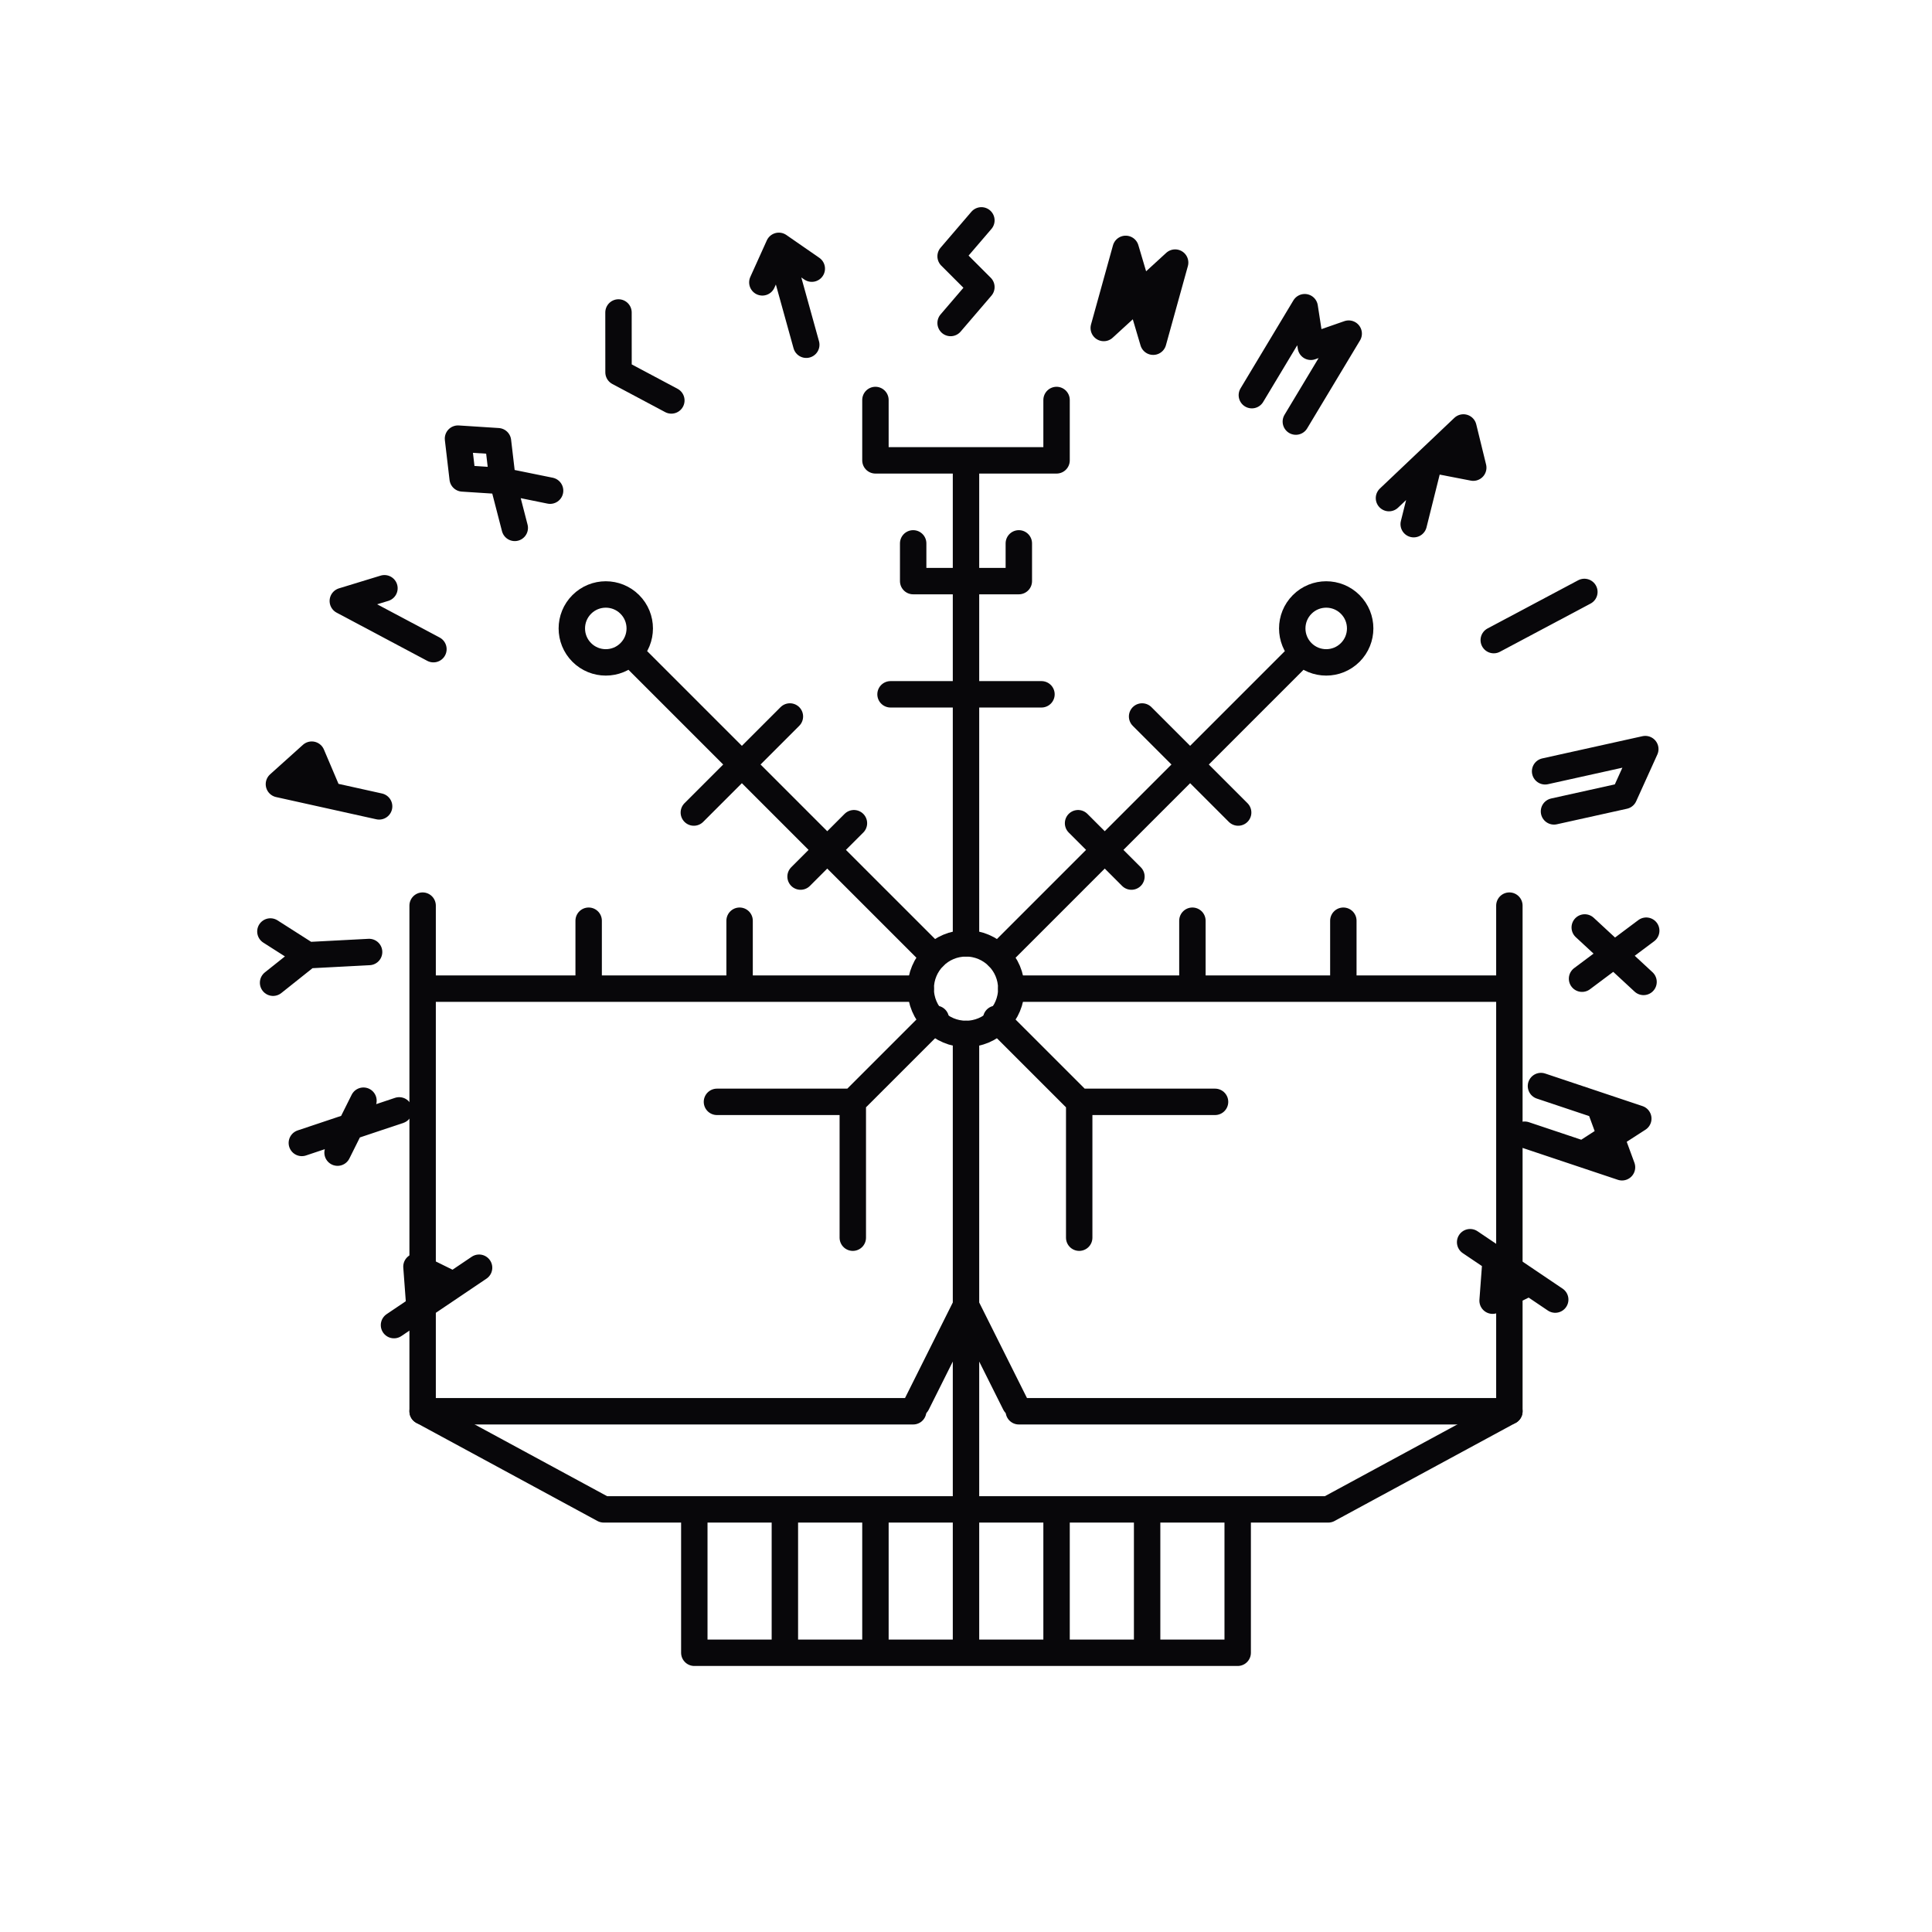
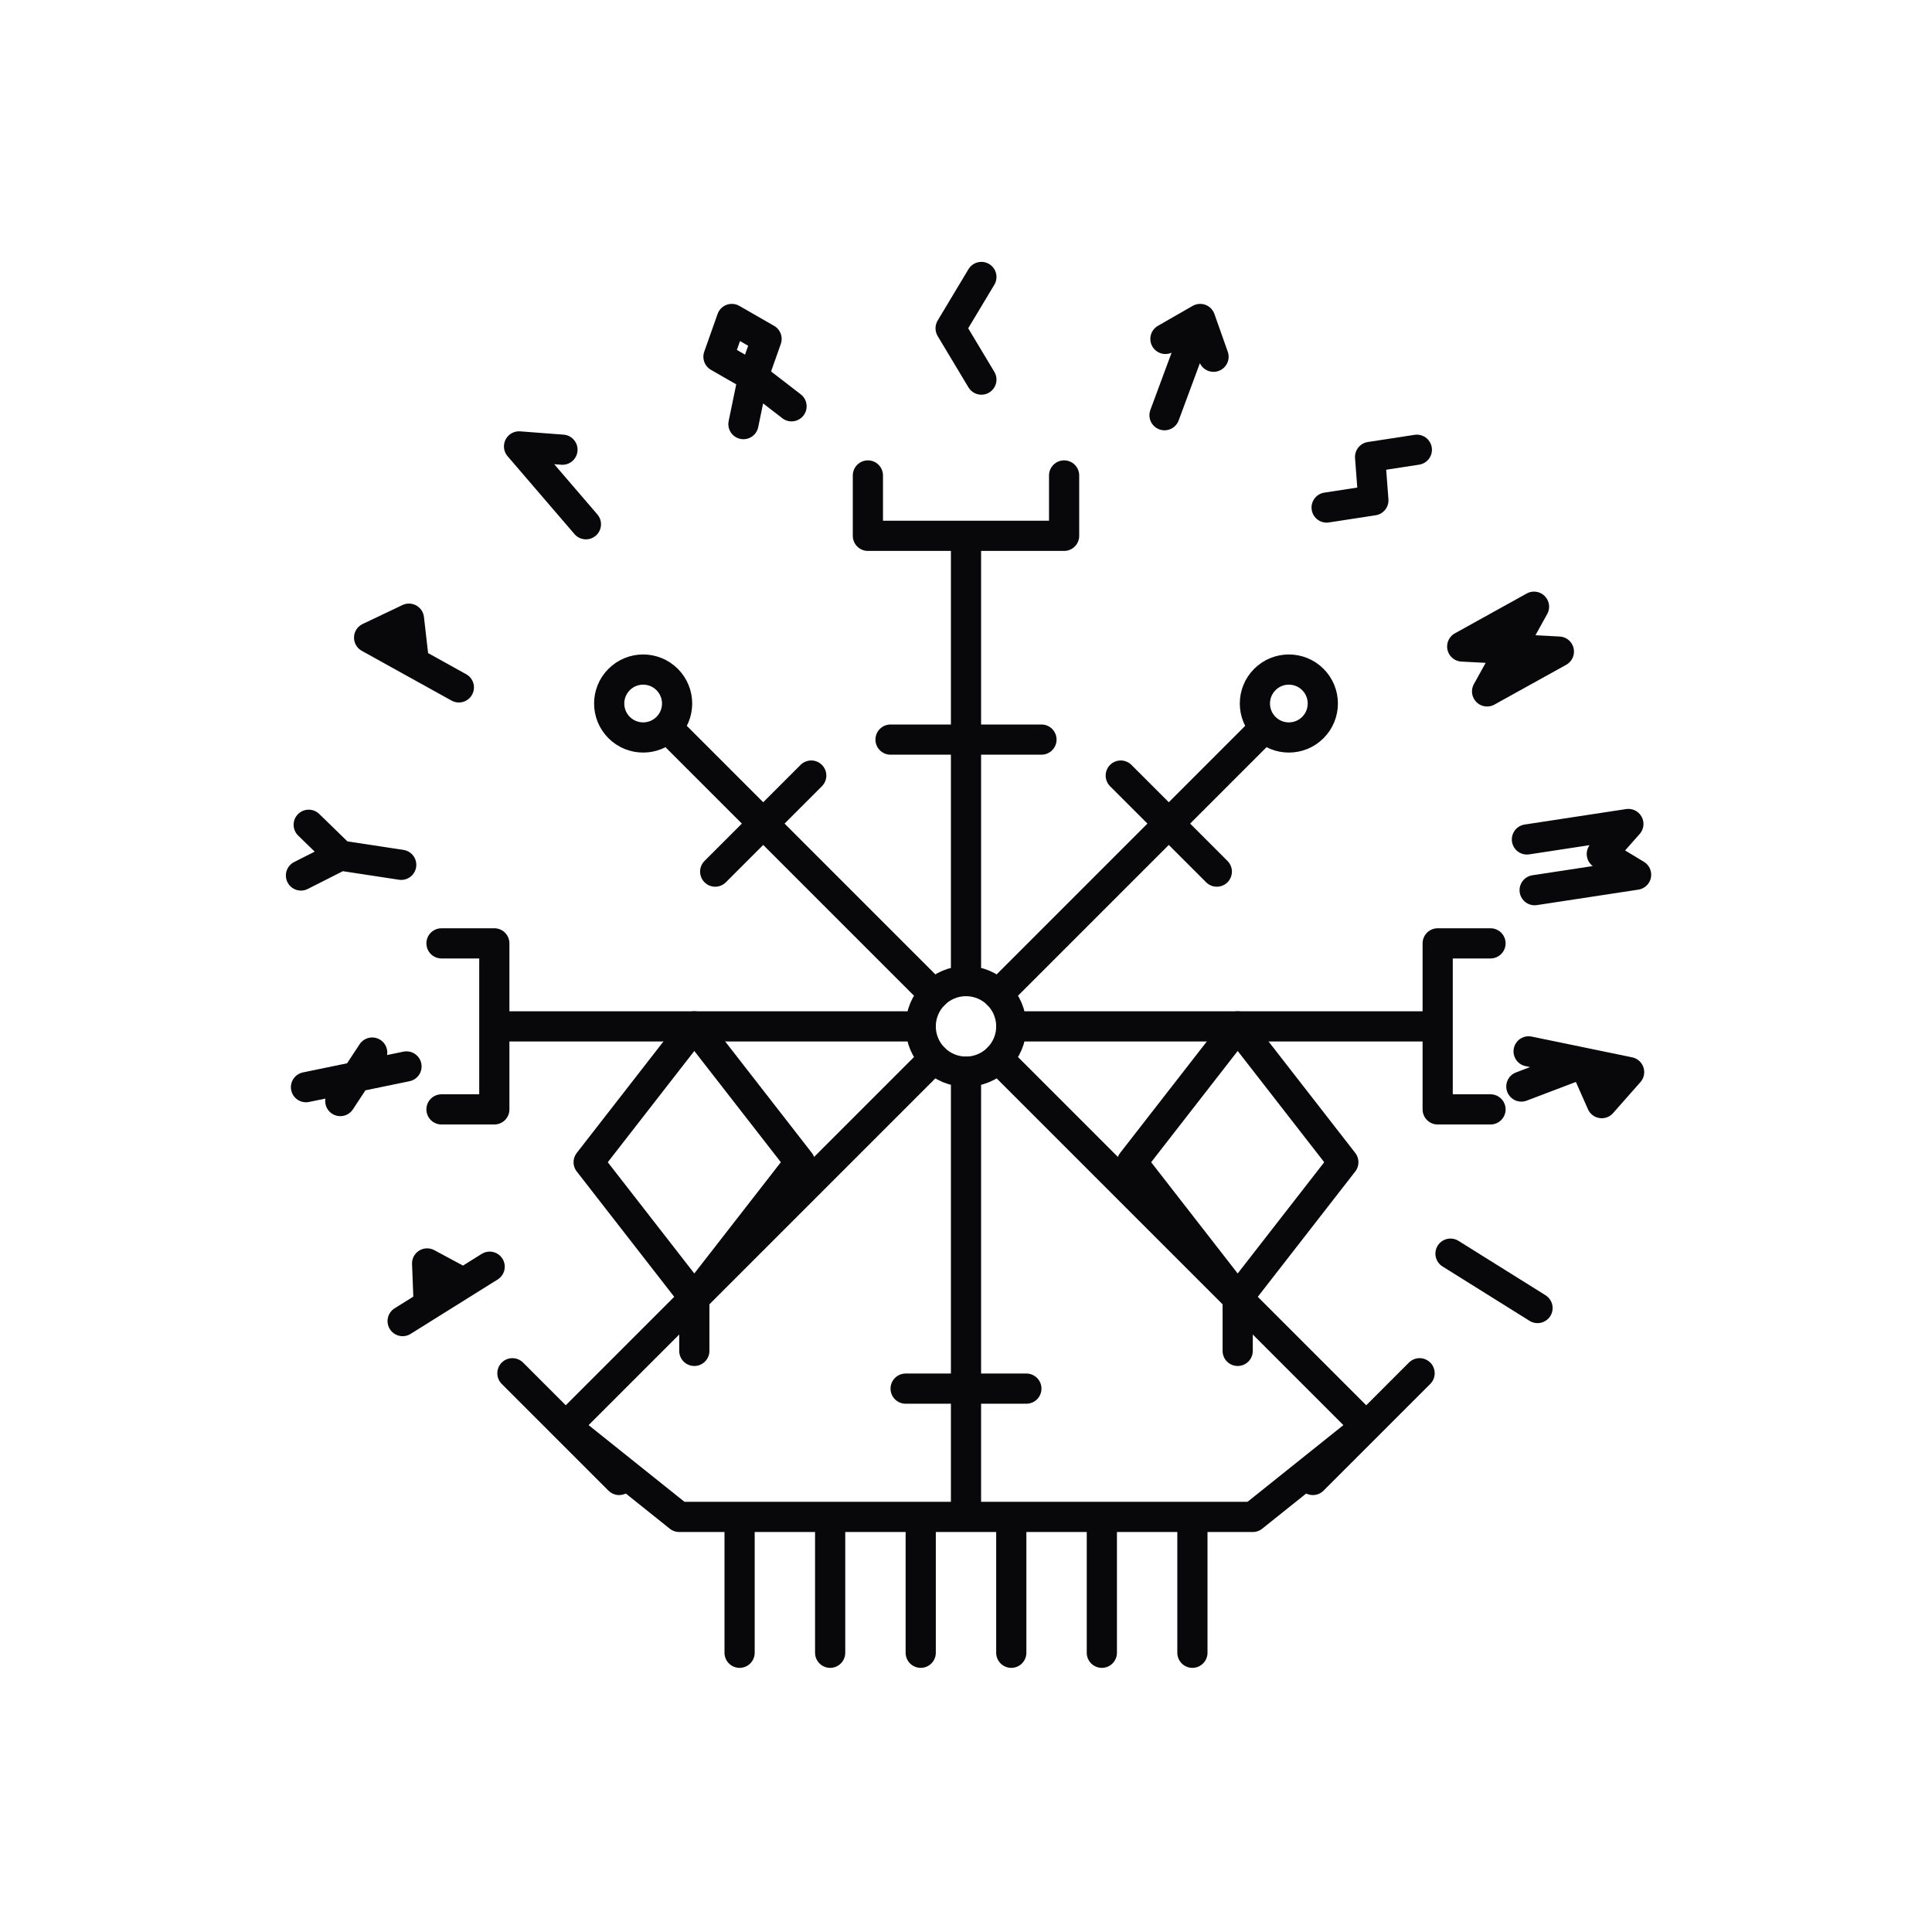
<svg xmlns="http://www.w3.org/2000/svg" width="512" height="512" viewBox="0 0 512 512">
-   <g transform="translate(256 262) scale(1)">
-     <g fill="none" stroke="#08070A" stroke-width="7" stroke-linecap="round" stroke-linejoin="round">
-       <path d="M0 -12V-140M-24 -140H24M-24 -140v-16M24 -140v-16M-14 -108H14M-14 -108v-10M14 -108v-10M-20 -78H20" transform="rotate(0)" />
-       <path d="M0 -12V-126M0 -126a9 9 0 1 0 0 -18a9 9 0 1 0 0 18M-18 -84H18M-10 -52H10" transform="rotate(45)" />
-       <path d="M0 -12V-126M0 -126a9 9 0 1 0 0 -18a9 9 0 1 0 0 18M-18 -84H18M-10 -52H10" transform="rotate(-45)" />
-       <path d="M12 0H144V112H14M-12 0H-144V112H-14M144 0V-22M-144 0V-22M60 0V-18M-60 0V-18M100 0V-18M-100 0V-18" />
-       <path d="M8 8L30 30H66M30 30V66M-8 8L-30 30H-66M-30 30V66" />
-       <path d="M0 12V138M0 84l-13 26M0 84l13 26M144 112L96 138H-96L-144 112M-72 138H72V176H-72ZM-48 138v38M-24 138v38M0 138v38M24 138v38M48 138v38" />
-       <circle r="12" />
-       <g transform="translate(0 -18)">
-         <path d="M-6 -20V20M-6 -8L8 0L-6 8" transform="rotate(-124) translate(0 -172) scale(0.68)" stroke-width="10.29" />
-         <path d="M0 -20V20M-8 -8L8 8" transform="rotate(-108.5) translate(0 -172) scale(0.68)" stroke-width="10.29" />
-         <path d="M0 20V-4M-10 -18L0 -4L10 -18" transform="rotate(-93) translate(0 -172) scale(0.68)" stroke-width="10.29" />
-         <path d="M-6 -20V20M-6 -20L8 -10L-6 0" transform="rotate(-77.5) translate(0 -172) scale(0.68)" stroke-width="10.29" />
-         <path d="M-4 -20V20M-4 -20L8 -8" transform="rotate(-62) translate(0 -172) scale(0.68)" stroke-width="10.29" />
-         <path d="M0 -20L10 -8L0 4L-10 -8ZM0 4L-10 20M0 4L10 20" transform="rotate(-46.5) translate(0 -172) scale(0.68)" stroke-width="10.29" />
-         <path d="M6 -20L-6 0L6 20" transform="rotate(-31) translate(0 -172) scale(0.68)" stroke-width="10.29" />
-         <path d="M0 -20V20M-10 -8L0 -20L10 -8" transform="rotate(-15.5) translate(0 -172) scale(0.68)" stroke-width="10.29" />
-         <path d="M6 -20L-6 -6L6 6L-6 20" transform="rotate(0) translate(0 -172) scale(0.68)" stroke-width="10.29" />
-         <path d="M-10 -16V16L10 -16V16Z" transform="rotate(15.5) translate(0 -172) scale(0.68)" stroke-width="10.29" />
-         <path d="M-10 -20V20M10 -20V20M-10 -20L0 -8L10 -20" transform="rotate(31) translate(0 -172) scale(0.68)" stroke-width="10.29" />
-         <path d="M-6 -20V20M-6 -20L8 -12L-6 -2L8 20" transform="rotate(46.5) translate(0 -172) scale(0.68)" stroke-width="10.29" />
-         <path d="M0 -20V20" transform="rotate(62) translate(0 -172) scale(0.68)" stroke-width="10.29" />
-         <path d="M-8 20V-20L8 -8V20" transform="rotate(77.5) translate(0 -172) scale(0.68)" stroke-width="10.29" />
-         <path d="M-10 -12L10 12M10 -12L-10 12" transform="rotate(93) translate(0 -172) scale(0.68)" stroke-width="10.29" />
-         <path d="M-10 -20V20M10 -20V20M-10 -20L10 -4M10 -20L-10 -4" transform="rotate(108.5) translate(0 -172) scale(0.68)" stroke-width="10.29" />
-         <path d="M-6 -20V20M-6 -8L8 0L-6 8" transform="rotate(124) translate(0 -172) scale(0.68)" stroke-width="10.29" />
-       </g>
+   <g transform="translate(256 272) scale(1)" fill="none" stroke="#08070A" stroke-width="8" stroke-linecap="round" stroke-linejoin="round">
+     <path d="M0 -12V-130M-26 -130H26M-26 -130v-16M26 -130v-16M-20 -76H20" transform="rotate(0)" />
+     <path d="M0 -12V-112M0 -112a9 9 0 1 0 0 -18a9 9 0 1 0 0 18M-18 -76H18" transform="rotate(45)" />
+     <path d="M0 -12V-112M0 -112a9 9 0 1 0 0 -18a9 9 0 1 0 0 18M-18 -76H18" transform="rotate(-45)" />
+     <path d="M0 -12V-125M-22 -125H22M-22 -125v-14M22 -125v-14" transform="rotate(90)" />
+     <path d="M0 -12V-125M-22 -125H22M-22 -125v-14M22 -125v-14" transform="rotate(-90)" />
+     <path d="M0 -12V-150M-20 -150H20" transform="rotate(135)" />
+     <path d="M0 -12V-150M-20 -150H20" transform="rotate(-135)" />
+     <path d="M72 0L100 36L72 72L44 36ZM-72 0L-44 36L-72 72L-100 36ZM0 12V130M-16 96H16M-76 130H76M106 106L76 130M-106 106L-76 130M-60 130v36M-36 130v36M-12 130v36M12 130v36M36 130v36M60 130v36M72 72v14M-72 72v14" />
+     <circle r="12" />
+     <g transform="translate(0 -20)">
+       <path d="M-6 -20V20M-6 -8L8 0L-6 8" transform="rotate(-122) translate(0 -165) scale(0.68)" stroke-width="11.76" />
+       <path d="M0 -20V20M-8 -8L8 8" transform="rotate(-101.6667) translate(0 -165) scale(0.68)" stroke-width="11.76" />
+       <path d="M0 20V-4M-10 -18L0 -4L10 -18" transform="rotate(-81.33333) translate(0 -165) scale(0.68)" stroke-width="11.76" />
+       <path d="M-6 -20V20M-6 -20L8 -10L-6 0" transform="rotate(-61) translate(0 -165) scale(0.68)" stroke-width="11.76" />
+       <path d="M-4 -20V20M-4 -20L8 -8" transform="rotate(-40.66667) translate(0 -165) scale(0.68)" stroke-width="11.76" />
+       <path d="M0 -20L10 -8L0 4L-10 -8ZM0 4L-10 20M0 4L10 20" transform="rotate(-20.33333) translate(0 -165) scale(0.68)" stroke-width="11.76" />
+       <path d="M6 -20L-6 0L6 20" transform="rotate(0) translate(0 -165) scale(0.68)" stroke-width="11.76" />
+       <path d="M0 -20V20M-10 -8L0 -20L10 -8" transform="rotate(20.33333) translate(0 -165) scale(0.68)" stroke-width="11.76" />
+       <path d="M6 -20L-6 -6L6 6L-6 20" transform="rotate(40.66667) translate(0 -165) scale(0.68)" stroke-width="11.76" />
+       <path d="M-10 -16V16L10 -16V16Z" transform="rotate(61) translate(0 -165) scale(0.68)" stroke-width="11.76" />
+       <path d="M-10 -20V20M10 -20V20M-10 -20L0 -8L10 -20" transform="rotate(81.33333) translate(0 -165) scale(0.68)" stroke-width="11.76" />
+       <path d="M-6 -20V20M-6 -20L8 -12L-6 -2L8 20" transform="rotate(101.6667) translate(0 -165) scale(0.68)" stroke-width="11.76" />
+       <path d="M0 -20V20" transform="rotate(122) translate(0 -165) scale(0.68)" stroke-width="11.76" />
    </g>
  </g>
</svg>
